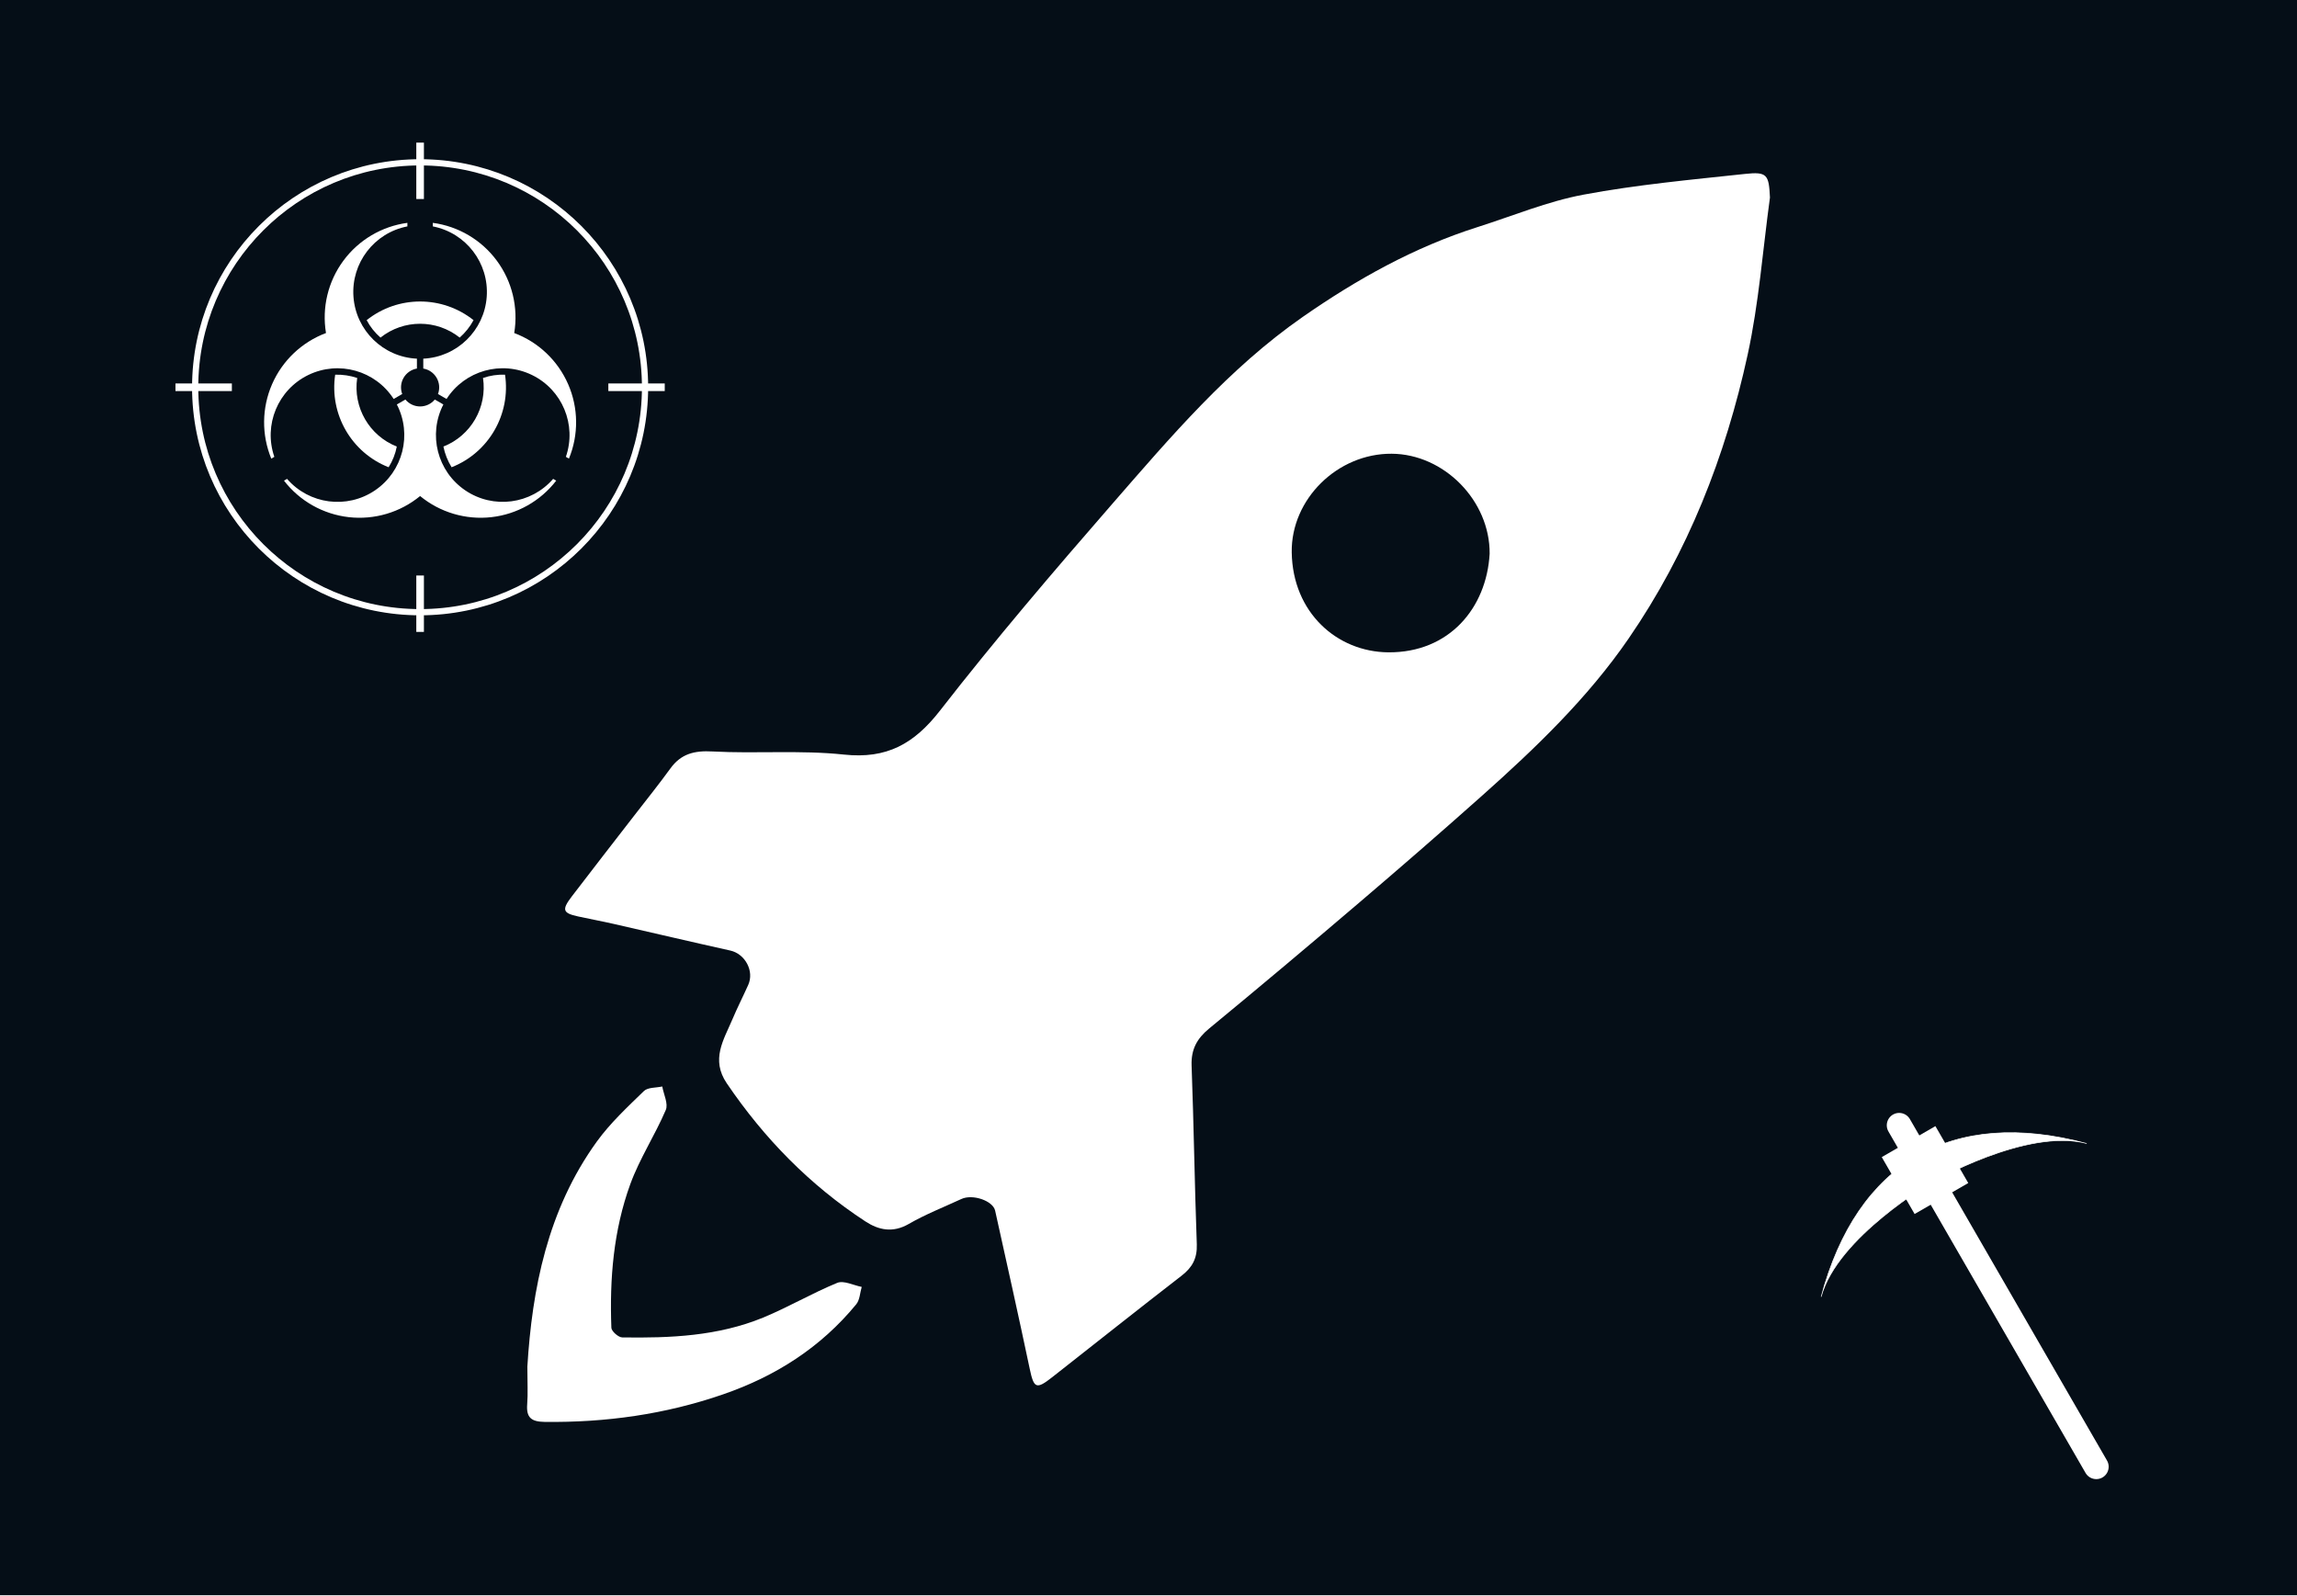
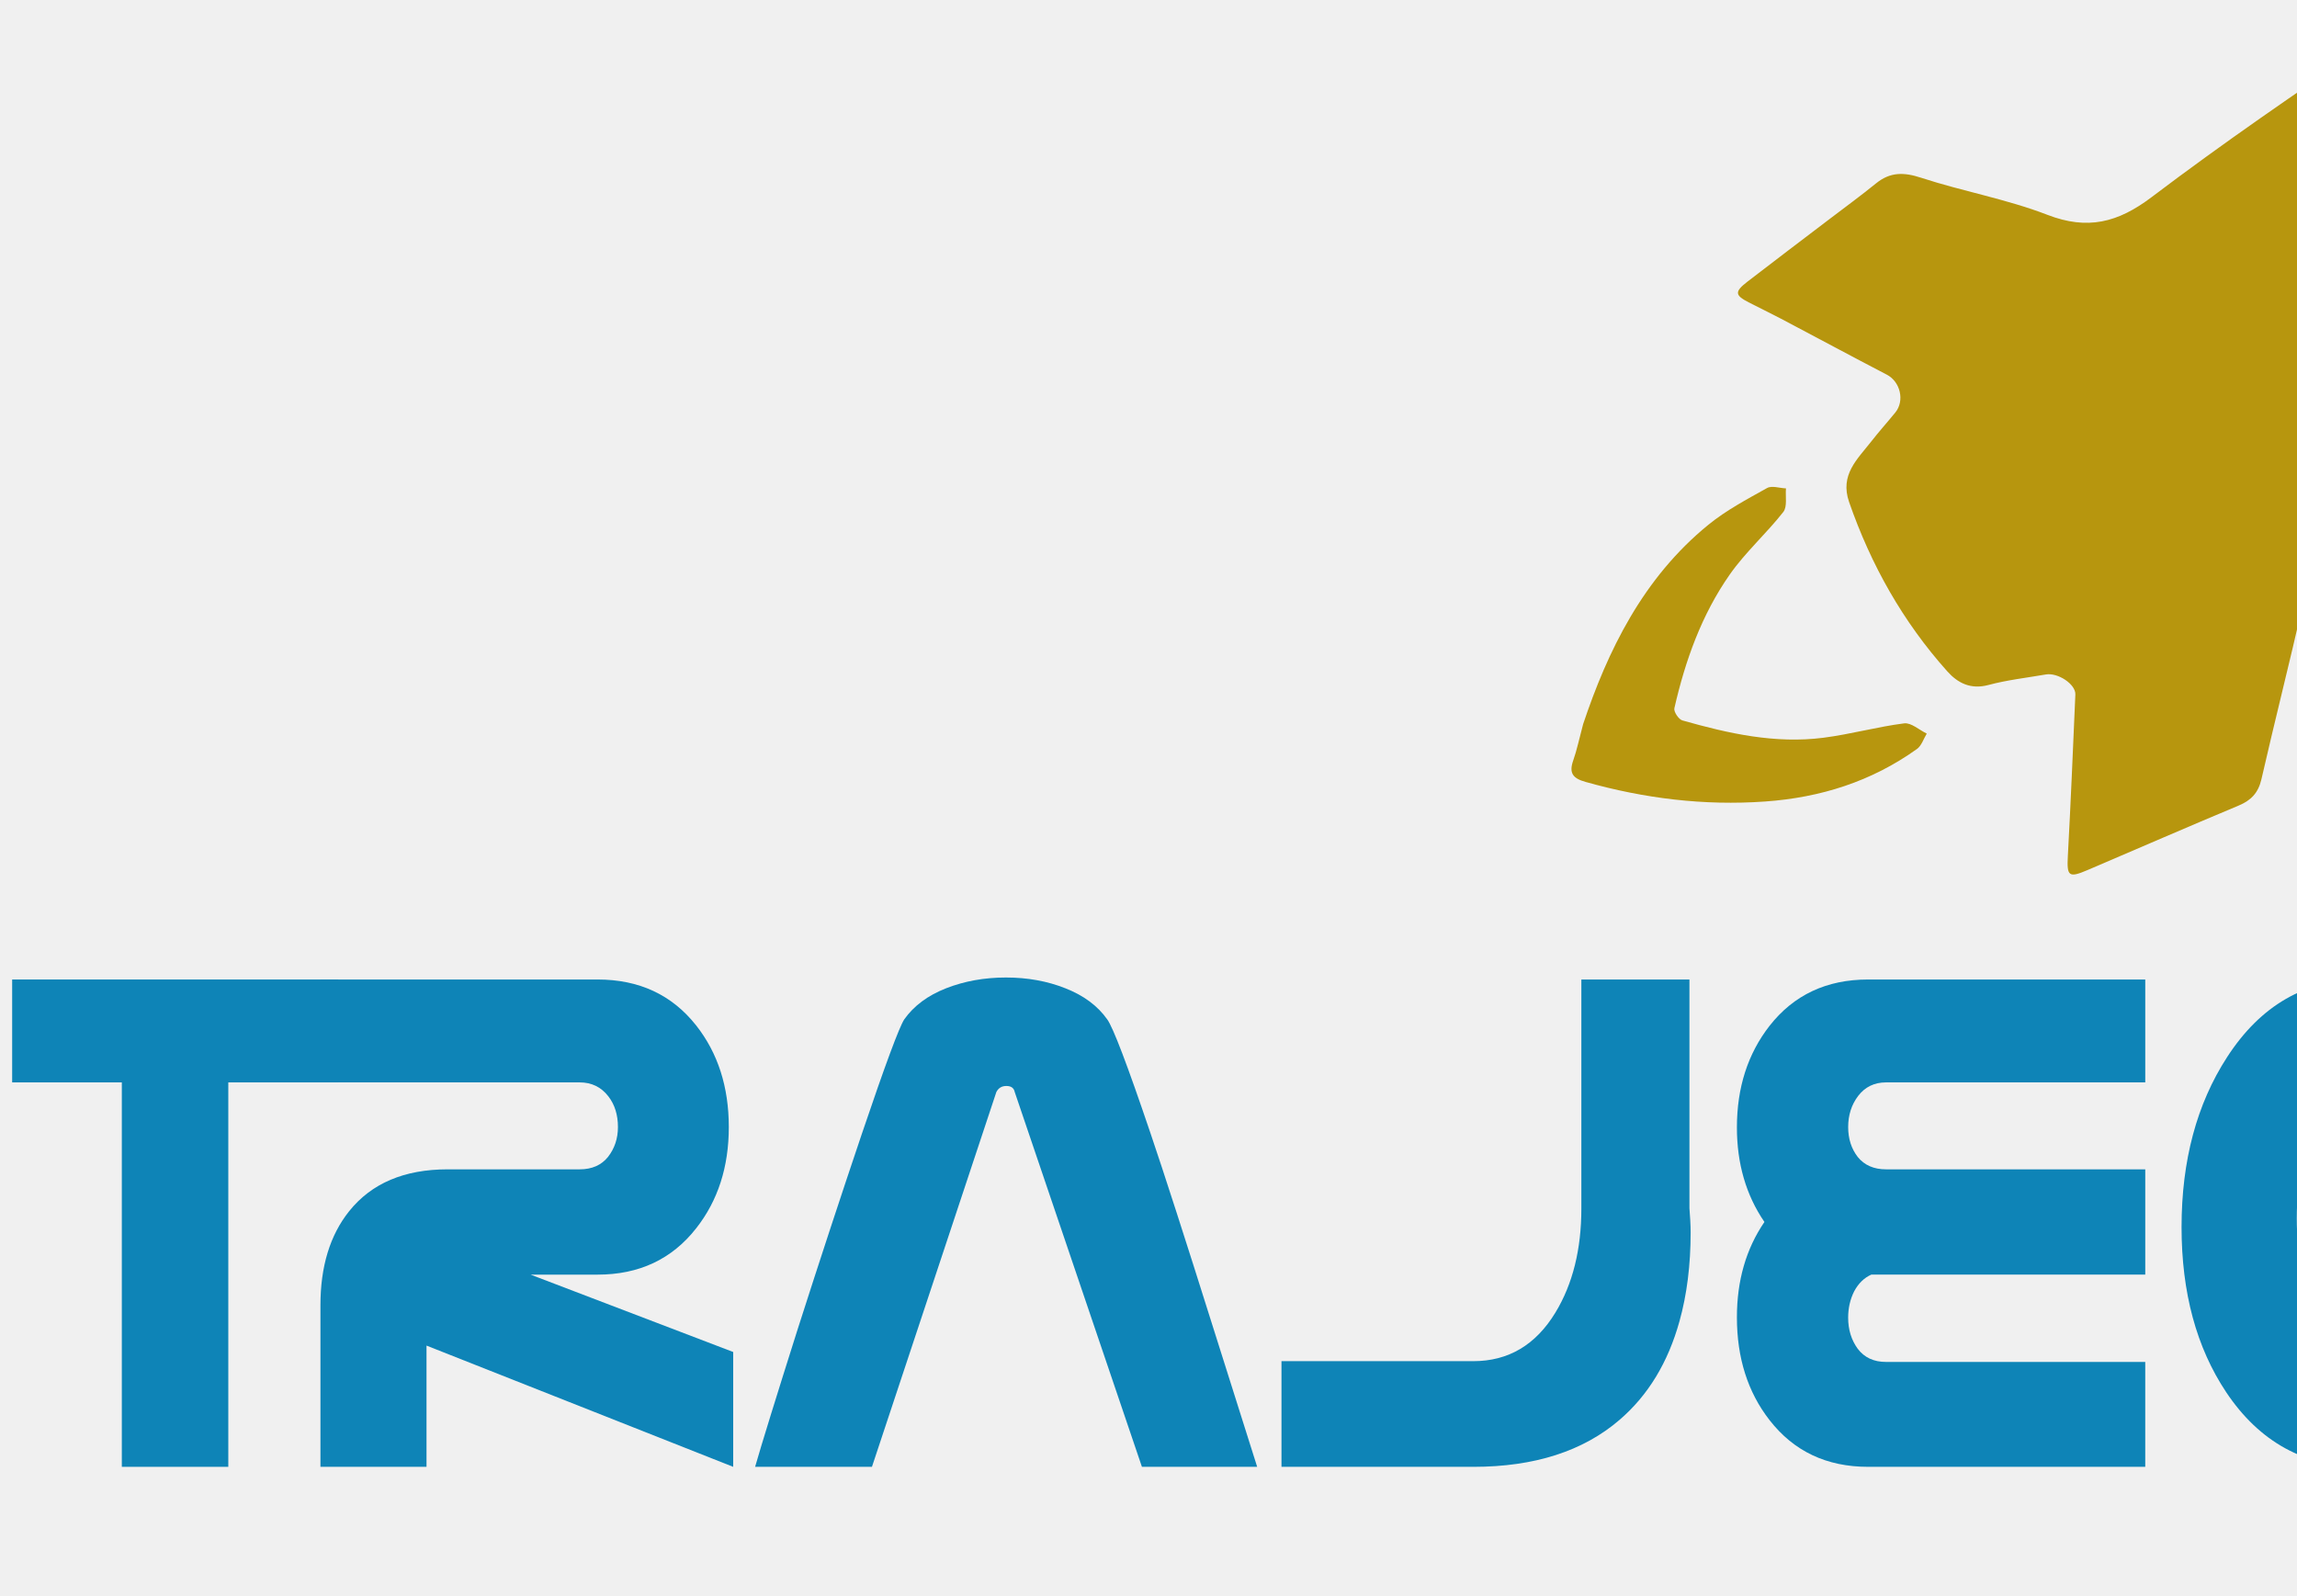
- <svg xmlns="http://www.w3.org/2000/svg" xmlns:xlink="http://www.w3.org/1999/xlink" version="1.1" x="0px" y="0px" viewBox="0 0 180 125" enable-background="new 0 0 100 100" xml:space="preserve" id="svg2" width="100%" height="100%">
-   <defs id="defs14">
+ <svg xmlns="http://www.w3.org/2000/svg" xmlns:xlink="http://www.w3.org/1999/xlink" width="180" height="125" id="svg4019" version="1.1">
+   <defs id="defs4021">
    <path transform="matrix(10,0,0,-10,260,260)" id="p" d="M 2.812,-1.046 A 3,3 0 0 1 0.5,2.958 V 4.512 A 10.5,10.5 0 0 1 2,25.308 v 0.558 A 15,15 0 0 0 14.797,8.543 15,15 0 0 0 23.401,-11.201 l -0.483,0.279 A 10.5,10.5 0 0 1 4.157,-1.823 z m 3.415,8.871 a 10,10 0 0 1 -12.453,0 9.5,9.5 0 0 0 -2.176,2.742 13.5,13.5 0 0 0 16.804,0 A 10,10 0 0 0 6.226,7.825 z" />
+     <path transform="matrix(10,0,0,-10,260,260)" id="p-5" d="M 2.812,-1.046 A 3,3 0 0 1 0.5,2.958 V 4.512 A 10.5,10.5 0 0 1 2,25.308 v 0.558 A 15,15 0 0 0 14.797,8.543 15,15 0 0 0 23.401,-11.201 l -0.483,0.279 A 10.5,10.5 0 0 1 4.157,-1.823 z m 3.415,8.871 a 10,10 0 0 1 -12.453,0 9.5,9.5 0 0 0 -2.176,2.742 13.5,13.5 0 0 0 16.804,0 A 10,10 0 0 0 6.226,7.825 z" />
  </defs>
-   <rect style="opacity:0.98;fill:#000912;fill-opacity:1;stroke:none;stroke-width:40;stroke-linecap:butt;stroke-linejoin:round;stroke-miterlimit:0;stroke-opacity:0.502;stroke-dasharray:none;stroke-dashoffset:0" id="rect3782" width="180" height="125" x="0" y="0" />
-   <path d="m 138.699,15.479 c -0.563,4.111 -0.867,8.277 -1.747,12.315 -1.735,7.969 -4.688,15.498 -9.331,22.246 -3.213,4.672 -7.294,8.582 -11.509,12.335 -3.185,2.837 -6.407,5.634 -9.653,8.401 -3.878,3.308 -7.782,6.588 -11.717,9.829 -0.946,0.784 -1.409,1.623 -1.365,2.886 0.173,4.67 0.237,9.348 0.408,14.021 0.037,1.095 -0.353,1.804 -1.19,2.452 -3.399,2.627 -6.765,5.305 -10.146,7.959 -1.246,0.98 -1.434,0.872 -1.758,-0.668 -0.871,-4.137 -1.794,-8.26 -2.709,-12.387 -0.172,-0.779 -1.766,-1.321 -2.642,-0.915 -1.387,0.642 -2.817,1.2 -4.134,1.961 -1.24,0.716 -2.356,0.476 -3.389,-0.201 -4.359,-2.849 -7.932,-6.501 -10.864,-10.822 -1.269,-1.87 -0.242,-3.405 0.443,-5.022 0.384,-0.91 0.834,-1.79 1.238,-2.691 0.49,-1.091 -0.251,-2.436 -1.406,-2.692 -3.053,-0.677 -6.096,-1.396 -9.143,-2.089 -0.927,-0.211 -1.86,-0.382 -2.789,-0.585 -1.193,-0.26 -1.289,-0.514 -0.502,-1.549 1.63,-2.14 3.288,-4.257 4.931,-6.386 0.938,-1.214 1.903,-2.409 2.803,-3.652 0.843,-1.165 1.884,-1.418 3.306,-1.34 3.43,0.186 6.896,-0.12 10.297,0.244 3.357,0.359 5.498,-0.832 7.539,-3.456 4.308,-5.537 8.871,-10.881 13.477,-16.172 4.593,-5.274 9.134,-10.625 14.937,-14.666 4.255,-2.96 8.737,-5.464 13.693,-7.038 2.768,-0.878 5.489,-2.017 8.324,-2.546 4.169,-0.779 8.414,-1.168 12.639,-1.622 1.743,-0.188 1.874,0.054 1.959,1.85 m -21.966,27.91 c 0.032,-4.145 -3.563,-7.81 -7.684,-7.834 -4.228,-0.025 -7.889,3.551 -7.825,7.734 0.072,4.715 3.55,7.797 7.572,7.828 4.769,0.036 7.697,-3.475 7.937,-7.728" id="path4" style="fill:#ffffff;fill-opacity:1" />
-   <path d="m 41.325,107.094 c 0.372,-6.044 1.562,-12.272 5.445,-17.641 1.051,-1.452 2.395,-2.7 3.688,-3.957 0.308,-0.3 0.951,-0.248 1.439,-0.358 0.108,0.62 0.485,1.356 0.276,1.84 -0.843,1.974 -2.047,3.801 -2.78,5.809 -1.319,3.618 -1.629,7.427 -1.484,11.262 0.013,0.272 0.551,0.749 0.85,0.752 3.753,0.058 7.504,-0.1 11.036,-1.551 1.976,-0.812 3.837,-1.914 5.813,-2.724 0.514,-0.208 1.273,0.193 1.919,0.317 -0.136,0.459 -0.149,1.022 -0.43,1.363 -2.78,3.382 -6.31,5.634 -10.434,7.057 -4.547,1.571 -9.2,2.217 -13.988,2.158 -1.038,-0.014 -1.444,-0.334 -1.363,-1.38 0.066,-0.837 0.013,-1.685 0.013,-2.947" id="path6" style="fill:#ffffff;fill-opacity:1" />
-   <g transform="matrix(0.01256401,-0.04688954,0.04688954,0.01256401,116.6423,104.685)" id="layer1" style="fill:#ffffff;fill-opacity:1;stroke:#ffffff;stroke-opacity:1">
-     <path id="path6831" d="M 50,1002.362 500,552.362" style="fill:#ffffff;fill-opacity:1;stroke:#ffffff;stroke-width:40;stroke-linecap:round;stroke-linejoin:miter;stroke-miterlimit:0;stroke-opacity:1;stroke-dasharray:none" />
-     <path id="path7357" d="m 200,502.362 c 225,0 350,125 350,350 0,-100 -125,-225 -125,-225 0,0 -125,-125 -225,-125 z" style="fill:#ffffff;fill-opacity:1;stroke:#ffffff;stroke-width:1px;stroke-linecap:butt;stroke-linejoin:miter;stroke-opacity:1" />
-     <path id="path7367" d="m 403.5,648.862 75,-75" style="fill:#ffffff;fill-opacity:1;stroke:#ffffff;stroke-width:100;stroke-linecap:butt;stroke-linejoin:miter;stroke-miterlimit:4;stroke-opacity:1;stroke-dasharray:none" />
-   </g>
-   <g transform="translate(-149.3799,-227.2197)" id="g3396">
-     <g style="stroke-width:6.667;stroke-miterlimit:4;stroke-dasharray:none" transform="matrix(0.9,0,0,0.9,30,26.25)" id="g5143">
-       <g transform="translate(40.37738,-40.37736)" id="g5174">
-         <g id="g3989" transform="matrix(0.07384054,0,0,0.07384054,77.26787,313.0285)">
-           <g id="g4007" transform="translate(398.5021,-474.2175)">
-             <g style="fill:#ffffff;fill-opacity:1" transform="matrix(0.75,0,0,0.75,105.0001,67.62266)" id="biohazard">
-               <use style="fill:#ffffff;fill-opacity:1" height="1" width="1" y="0" x="0" id="use3341" xlink:href="#p" />
-               <use style="fill:#ffffff;fill-opacity:1" height="1" width="1" y="0" x="0" id="use3343" transform="matrix(-0.5,0.8660254,-0.8660254,-0.5,615.1666,164.8334)" xlink:href="#p" />
-               <use style="fill:#ffffff;fill-opacity:1" height="1" width="1" y="0" x="0" id="use3345" transform="matrix(-0.5,-0.8660254,0.8660254,-0.5,164.8334,615.1666)" xlink:href="#p" />
-             </g>
-             <g style="stroke:#ffffff;stroke-opacity:1" id="g4000">
-               <path style="fill:none;stroke:#ffffff;stroke-width:6.667;stroke-miterlimit:4;stroke-opacity:1;stroke-dasharray:none" id="path3165" d="m 540.23,262.663 c 0,133.169 -107.955,241.123 -241.123,241.123 -133.169,0 -241.123,-107.955 -241.123,-241.123 0,-133.169 107.955,-241.123 241.123,-241.123 133.169,0 241.123,107.955 241.123,241.123 z" transform="matrix(1.1,0,0,1.1,-29.01679,-26.42973)" />
-               <path style="fill:none;stroke:#ffffff;stroke-width:8.981;stroke-linecap:butt;stroke-linejoin:miter;stroke-miterlimit:4;stroke-opacity:1;stroke-dasharray:none" d="m 78.038,262.5 -66.503,0" id="path5109" />
-               <path id="path5111" d="m 588.465,262.5 -66.503,0" style="fill:none;stroke:#ffffff;stroke-width:8.981;stroke-linecap:butt;stroke-linejoin:miter;stroke-miterlimit:4;stroke-opacity:1;stroke-dasharray:none" />
-               <path id="path5125" d="m 300,40.538 0,-66.503" style="fill:none;stroke:#ffffff;stroke-width:8.981;stroke-linecap:butt;stroke-linejoin:miter;stroke-miterlimit:4;stroke-opacity:1;stroke-dasharray:none" />
-               <path style="fill:none;stroke:#ffffff;stroke-width:8.981;stroke-linecap:butt;stroke-linejoin:miter;stroke-miterlimit:4;stroke-opacity:1;stroke-dasharray:none" d="m 300,550.965 0,-66.503" id="path5127" />
-             </g>
-           </g>
-         </g>
+   <g id="layer1" transform="translate(0,-927.3622)">
+     <g id="g4993" transform="translate(-2.828426,71.2632)">
+       <g id="text4027" style="font-size:64px;font-style:normal;font-variant:normal;font-weight:bold;font-stretch:normal;text-align:start;line-height:125%;letter-spacing:0px;word-spacing:0px;writing-mode:lr-tb;text-anchor:start;fill:#0e84b7;fill-opacity:1;stroke:none;font-family:Nasa;-inkscape-font-specification:Nasa">
+         <path id="path4768" d="m 29.344,940.916 -8.625,0 0,30.125 -8.344,0 0,-30.125 -8.594,0 0,-8.062 25.562,0 0,8.062" />
+         <path id="path4770" d="m 60.282,971.041 -24.031,-9.5 0,9.5 -8.312,0 0,-12.656 c -2e-6,-3.042 0.75,-5.5 2.25,-7.375 1.75,-2.187 4.323,-3.281 7.719,-3.281 l 10.344,0 c 0.958,2e-5 1.698,-0.323 2.219,-0.969 0.521,-0.667 0.781,-1.448 0.781,-2.344 -2.5e-5,-0.958 -0.25,-1.76 -0.75,-2.406 -0.563,-0.729 -1.313,-1.094 -2.25,-1.094 l -20.312,0 0,-8.062 21.719,0 c 3.25,4e-5 5.823,1.198 7.719,3.594 1.708,2.167 2.562,4.823 2.562,7.969 -3.4e-5,3.125 -0.854,5.771 -2.562,7.938 -1.896,2.417 -4.469,3.625 -7.719,3.625 l -5.25,0 15.875,6.062 0,9" />
+         <path id="path4772" d="m 101.344,971.041 -9.031,0 -9.969,-29.375 c -0.063,-0.312 -0.281,-0.469 -0.656,-0.469 -0.354,3e-5 -0.615,0.156 -0.781,0.469 l -9.75,29.375 -9.156,0 c 0.521,-1.812 1.635,-5.417 3.344,-10.812 1.729,-5.396 3.406,-10.5 5.031,-15.312 1.812,-5.354 2.917,-8.333 3.312,-8.938 0.75,-1.062 1.844,-1.875 3.281,-2.438 1.437,-0.562 3,-0.844 4.688,-0.844 1.687,4e-5 3.24,0.281 4.656,0.844 1.437,0.563 2.531,1.375 3.281,2.438 0.458,0.625 1.583,3.583 3.375,8.875 1.104,3.25 2.75,8.354 4.938,15.312 1.333,4.229 2.479,7.854 3.437,10.875" />
+         <path id="path4774" d="m 135.219,950.791 c 0.021,0.208 0.042,0.51 0.062,0.906 0.021,0.375 0.031,0.698 0.031,0.969 -3e-5,2.563 -0.292,4.885 -0.875,6.969 -0.896,3.229 -2.458,5.802 -4.688,7.719 -2.854,2.458 -6.677,3.688 -11.469,3.688 l -15.031,0 0,-8.281 15.031,0 c 2.75,1e-5 4.896,-1.271 6.438,-3.812 1.354,-2.229 2.031,-4.948 2.031,-8.156 l 0,-17.938 8.469,0 0,17.938" />
+         <path id="path4776" d="m 170.938,971.041 -21.719,0 c -3.25,0 -5.823,-1.219 -7.719,-3.656 -1.708,-2.187 -2.562,-4.875 -2.562,-8.062 0,-2.875 0.719,-5.365 2.156,-7.469 -1.438,-2.104 -2.156,-4.573 -2.156,-7.406 0,-3.125 0.854,-5.781 2.562,-7.969 1.896,-2.417 4.469,-3.625 7.719,-3.625 l 21.719,0 0,8.062 -20.312,0 c -0.917,3e-5 -1.646,0.354 -2.188,1.062 -0.521,0.688 -0.781,1.5 -0.781,2.438 -1e-5,0.917 0.25,1.698 0.75,2.344 0.521,0.646 1.26,0.969 2.219,0.969 l 20.312,0 0,8.031 0,0.219 -21.469,0 c -0.563,0.25 -1.01,0.688 -1.344,1.312 -0.313,0.625 -0.469,1.313 -0.469,2.062 -1e-5,0.938 0.25,1.75 0.75,2.438 0.521,0.688 1.26,1.031 2.219,1.031 l 20.312,0 0,8.219" />
+         <path id="path4778" d="m 206.563,971.041 -18.656,0 c -4.479,0 -8.021,-1.948 -10.625,-5.844 -2.333,-3.5 -3.5,-7.812 -3.5,-12.938 0,-5.208 1.188,-9.646 3.562,-13.312 2.625,-4.062 6.146,-6.094 10.562,-6.094 l 18.656,0 0,8.062 -17.25,0 c -2.083,3e-5 -3.719,1.104 -4.906,3.312 -1.063,1.979 -1.594,4.427 -1.594,7.344 -1e-5,3 0.552,5.563 1.656,7.688 1.208,2.333 2.823,3.5 4.844,3.5 l 17.25,0 0,8.281" />
+         <path id="path4780" d="m 234.344,940.916 -8.625,0 0,30.125 -8.344,0 0,-30.125 -8.594,0 0,-8.062 25.562,0 0,8.062" />
+         <path id="path4784" d="m 311.032,971.041 -24.031,-9.5 0,9.5 -8.312,0 0,-12.656 c 0,-3.042 0.75,-5.5 2.25,-7.375 1.75,-2.187 4.323,-3.281 7.719,-3.281 l 10.344,0 c 0.958,2e-5 1.698,-0.323 2.219,-0.969 0.521,-0.667 0.781,-1.448 0.781,-2.344 -2e-5,-0.958 -0.25,-1.76 -0.75,-2.406 -0.563,-0.729 -1.313,-1.094 -2.25,-1.094 l -20.312,0 0,-8.062 21.719,0 c 3.25,4e-5 5.823,1.198 7.719,3.594 1.708,2.167 2.562,4.823 2.562,7.969 -3e-5,3.125 -0.854,5.771 -2.562,7.938 -1.896,2.417 -4.469,3.625 -7.719,3.625 l -5.25,0 15.875,6.062 0,9" />
+         <path id="path4786" d="m 351.875,933.135 -15.5,24 0,13.906 -8.469,0 0,-13.906 -15.344,-24 9.812,0 9.156,14.031 c 0.062,0.313 0.281,0.469 0.656,0.469 0.375,2e-5 0.646,-0.156 0.812,-0.469 l 8.969,-14.031 9.906,0 m -23.969,37.906 0,0" />
+       </g>
+       <g transform="matrix(0.1374993,0,0,0.1374993,219.8269,917.1617)" id="biohazard" style="fill:#b70e2f;fill-opacity:1;stroke-width:6.667;stroke-miterlimit:4;stroke-dasharray:none">
+         <use style="fill:#b70e2f;fill-opacity:1" height="1" width="1" y="0" x="0" id="use3341" xlink:href="#p-5" />
+         <use style="fill:#b70e2f;fill-opacity:1" height="1" width="1" y="0" x="0" id="use3343" transform="matrix(-0.5,0.8660254,-0.8660254,-0.5,615.1666,164.8334)" xlink:href="#p-5" />
+         <use style="fill:#b70e2f;fill-opacity:1" height="1" width="1" y="0" x="0" id="use3345" transform="matrix(-0.5,-0.8660254,0.8660254,-0.5,164.8334,615.1666)" xlink:href="#p-5" />
+       </g>
+     </g>
+     <g id="g4983" transform="matrix(0.9659258,0.258819,-0.258819,0.9659258,153.9063,863.098)" style="fill:#b7960e;fill-opacity:1">
+       <g id="g4989" transform="translate(1,30)" style="fill:#b7960e;fill-opacity:1">
+         <path d="m 98.863,2.993 c -0.563,4.111 -0.867,8.277 -1.747,12.315 -1.735,7.969 -4.688,15.498 -9.331,22.246 -3.213,4.672 -7.294,8.582 -11.509,12.335 -3.185,2.837 -6.407,5.634 -9.653,8.401 -3.878,3.308 -7.782,6.588 -11.717,9.829 -0.946,0.784 -1.409,1.623 -1.365,2.886 0.173,4.67 0.237,9.348 0.408,14.021 0.037,1.095 -0.353,1.804 -1.19,2.452 -3.399,2.627 -6.765,5.305 -10.146,7.959 -1.246,0.98 -1.434,0.872 -1.758,-0.668 -0.871,-4.137 -1.794,-8.26 -2.709,-12.387 -0.172,-0.779 -1.766,-1.321 -2.642,-0.915 -1.387,0.642 -2.817,1.2 -4.134,1.961 -1.24,0.716 -2.356,0.476 -3.389,-0.201 C 23.622,80.378 20.049,76.726 17.117,72.405 15.848,70.535 16.875,69 17.56,67.383 c 0.384,-0.91 0.834,-1.79 1.238,-2.691 C 19.288,63.601 18.547,62.256 17.392,62 14.339,61.323 11.296,60.604 8.249,59.911 7.322,59.7 6.389,59.529 5.46,59.326 4.267,59.066 4.171,58.812 4.958,57.777 c 1.63,-2.14 3.288,-4.257 4.931,-6.386 0.938,-1.214 1.903,-2.409 2.803,-3.652 0.843,-1.165 1.884,-1.418 3.306,-1.34 3.43,0.186 6.896,-0.12 10.297,0.244 3.357,0.359 5.498,-0.832 7.539,-3.456 4.308,-5.537 8.871,-10.881 13.477,-16.172 4.593,-5.274 9.134,-10.625 14.937,-14.666 4.255,-2.96 8.737,-5.464 13.693,-7.038 2.768,-0.878 5.489,-2.017 8.324,-2.546 4.169,-0.779 8.414,-1.168 12.639,-1.622 1.743,-0.188 1.874,0.054 1.959,1.85 m -21.966,27.91 c 0.032,-4.145 -3.563,-7.81 -7.684,-7.834 -4.228,-0.025 -7.889,3.551 -7.825,7.734 0.072,4.715 3.55,7.797 7.572,7.828 4.769,0.036 7.697,-3.475 7.937,-7.728" id="path4969" style="fill:#b7960e;fill-opacity:1" />
+         <path d="m 1.489,94.608 c 0.372,-6.044 1.562,-12.272 5.445,-17.641 1.051,-1.452 2.395,-2.7 3.688,-3.957 0.308,-0.3 0.951,-0.248 1.439,-0.358 0.108,0.62 0.485,1.356 0.276,1.84 -0.843,1.974 -2.047,3.801 -2.78,5.809 -1.319,3.618 -1.629,7.427 -1.484,11.262 0.013,0.272 0.551,0.749 0.85,0.752 3.753,0.058 7.504,-0.1 11.036,-1.551 1.976,-0.812 3.837,-1.914 5.813,-2.724 0.514,-0.208 1.273,0.193 1.919,0.317 -0.136,0.459 -0.149,1.022 -0.43,1.363 -2.78,3.382 -6.31,5.634 -10.434,7.057 -4.547,1.571 -9.2,2.217 -13.988,2.158 C 1.801,98.921 1.395,98.601 1.476,97.555 1.542,96.718 1.489,95.87 1.489,94.608" id="path4971" style="fill:#b7960e;fill-opacity:1" />
      </g>
    </g>
  </g>
</svg>
